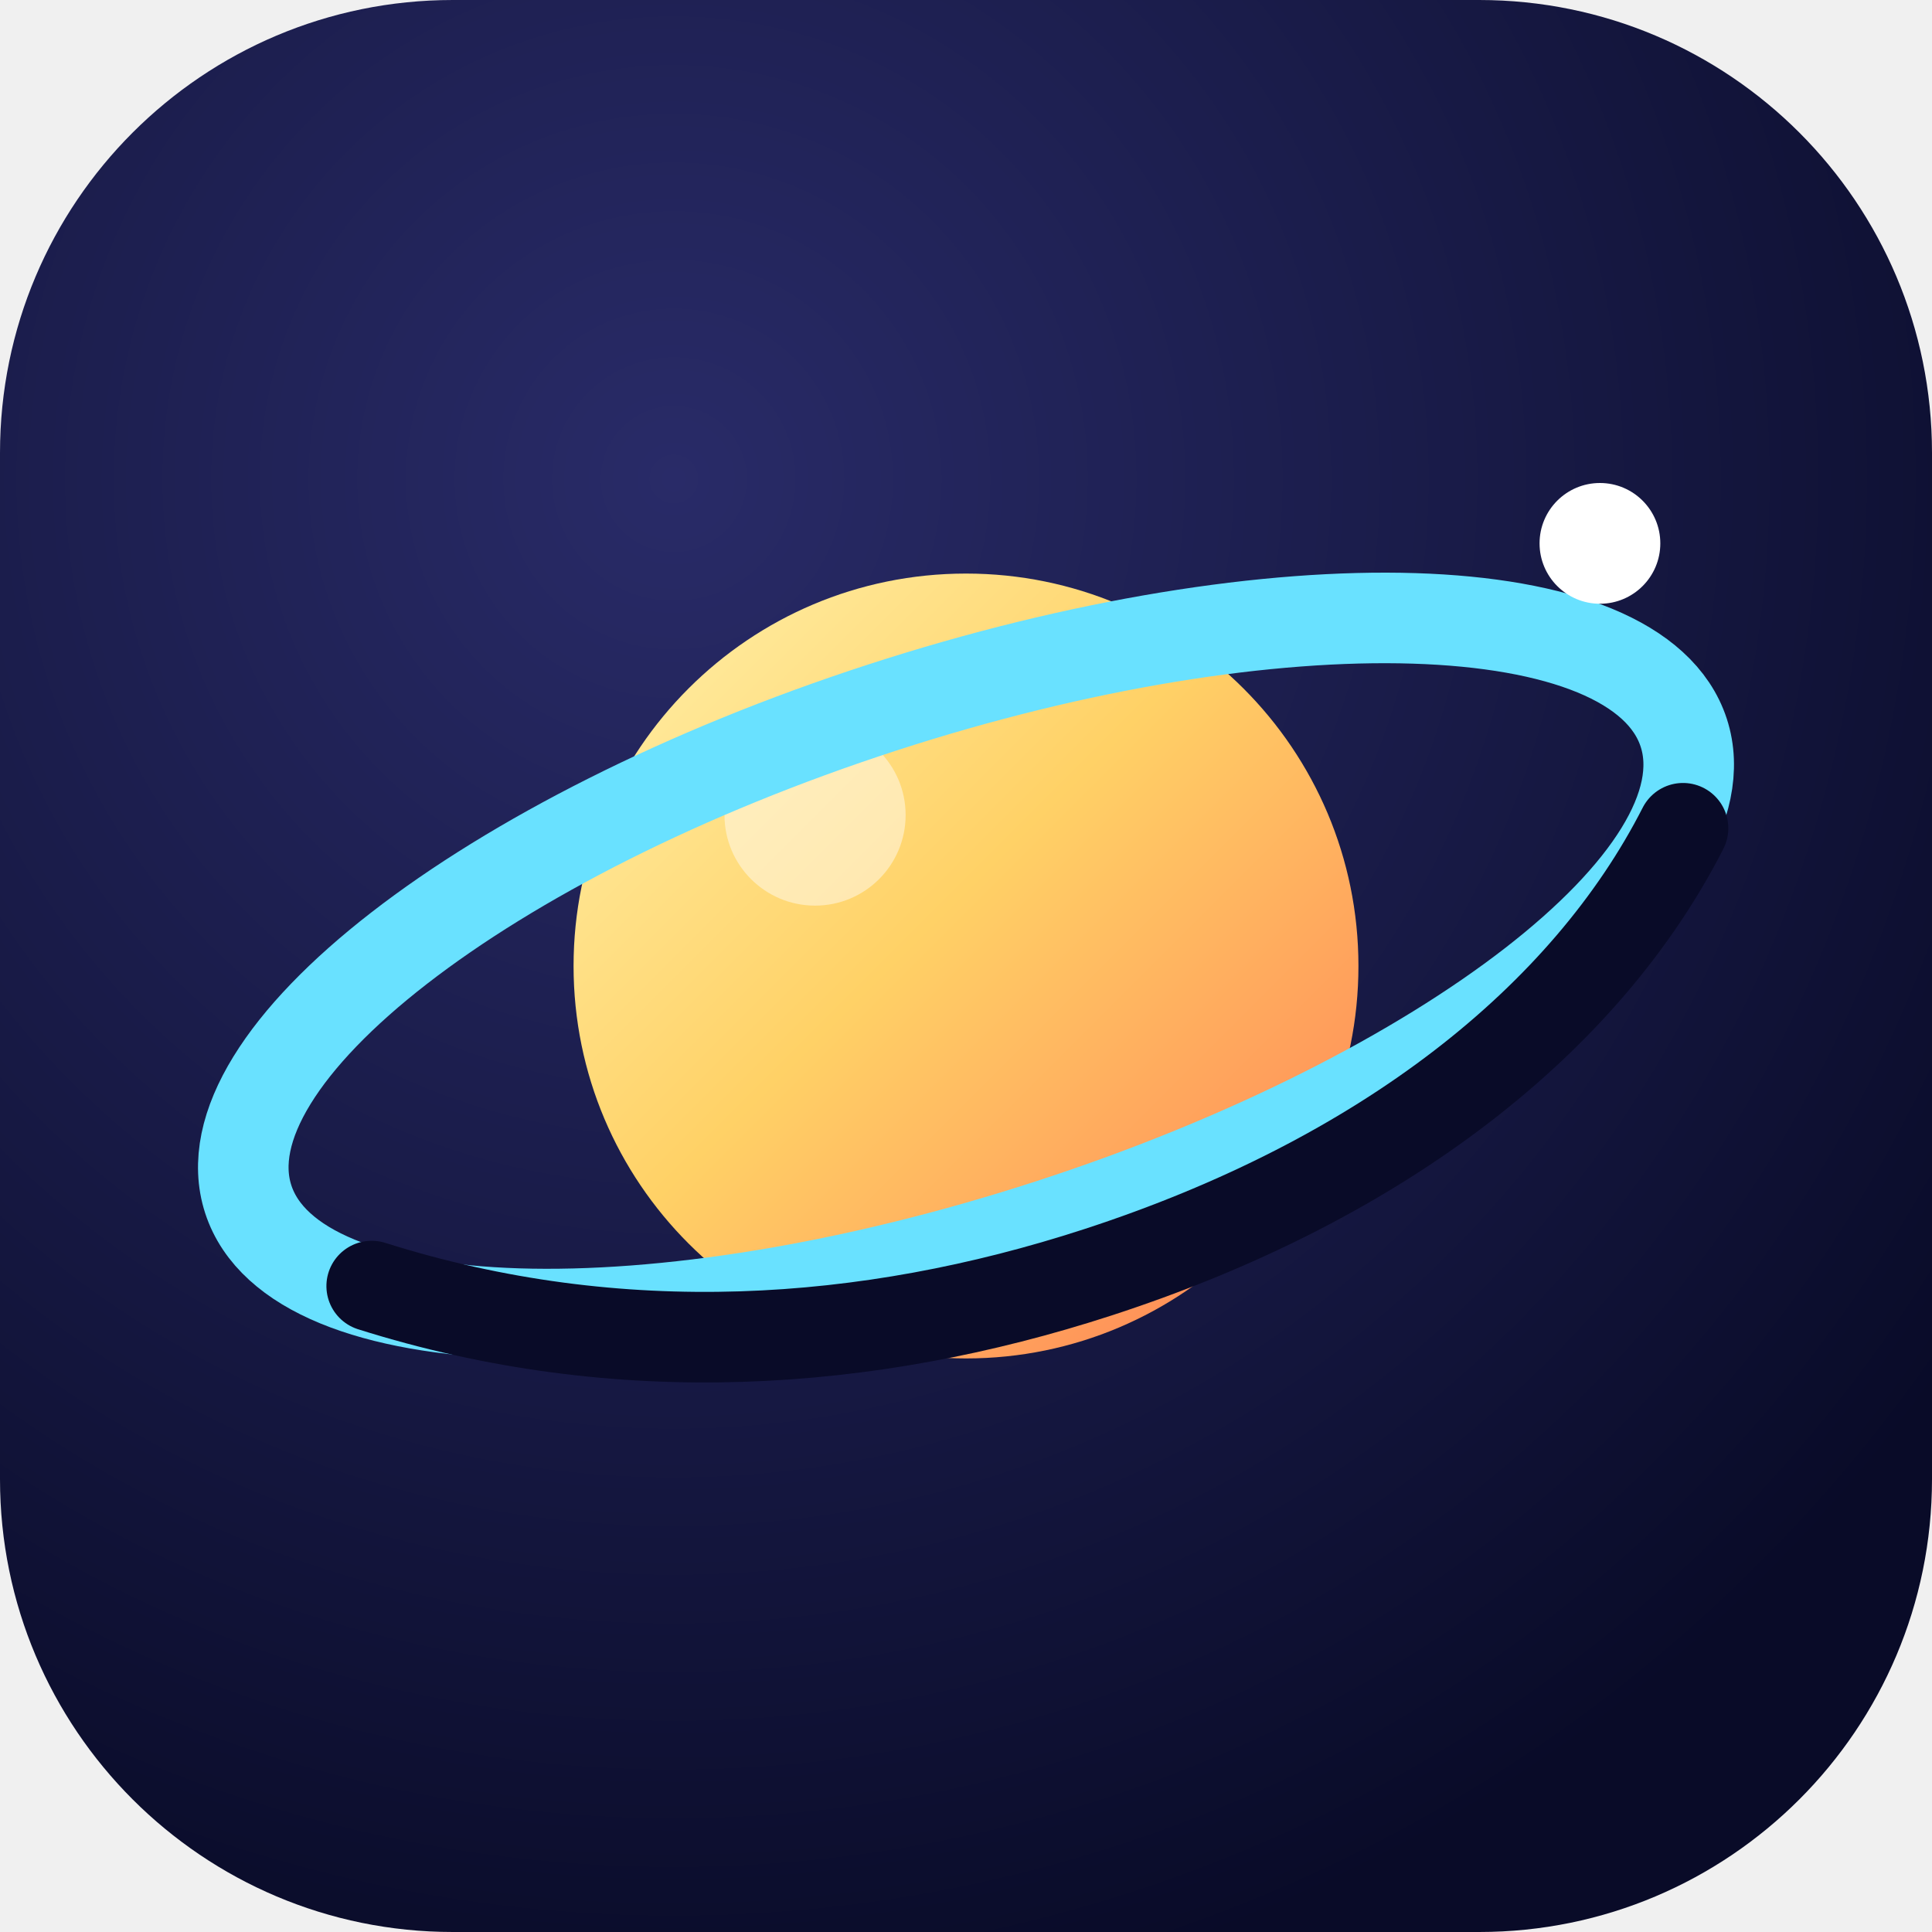
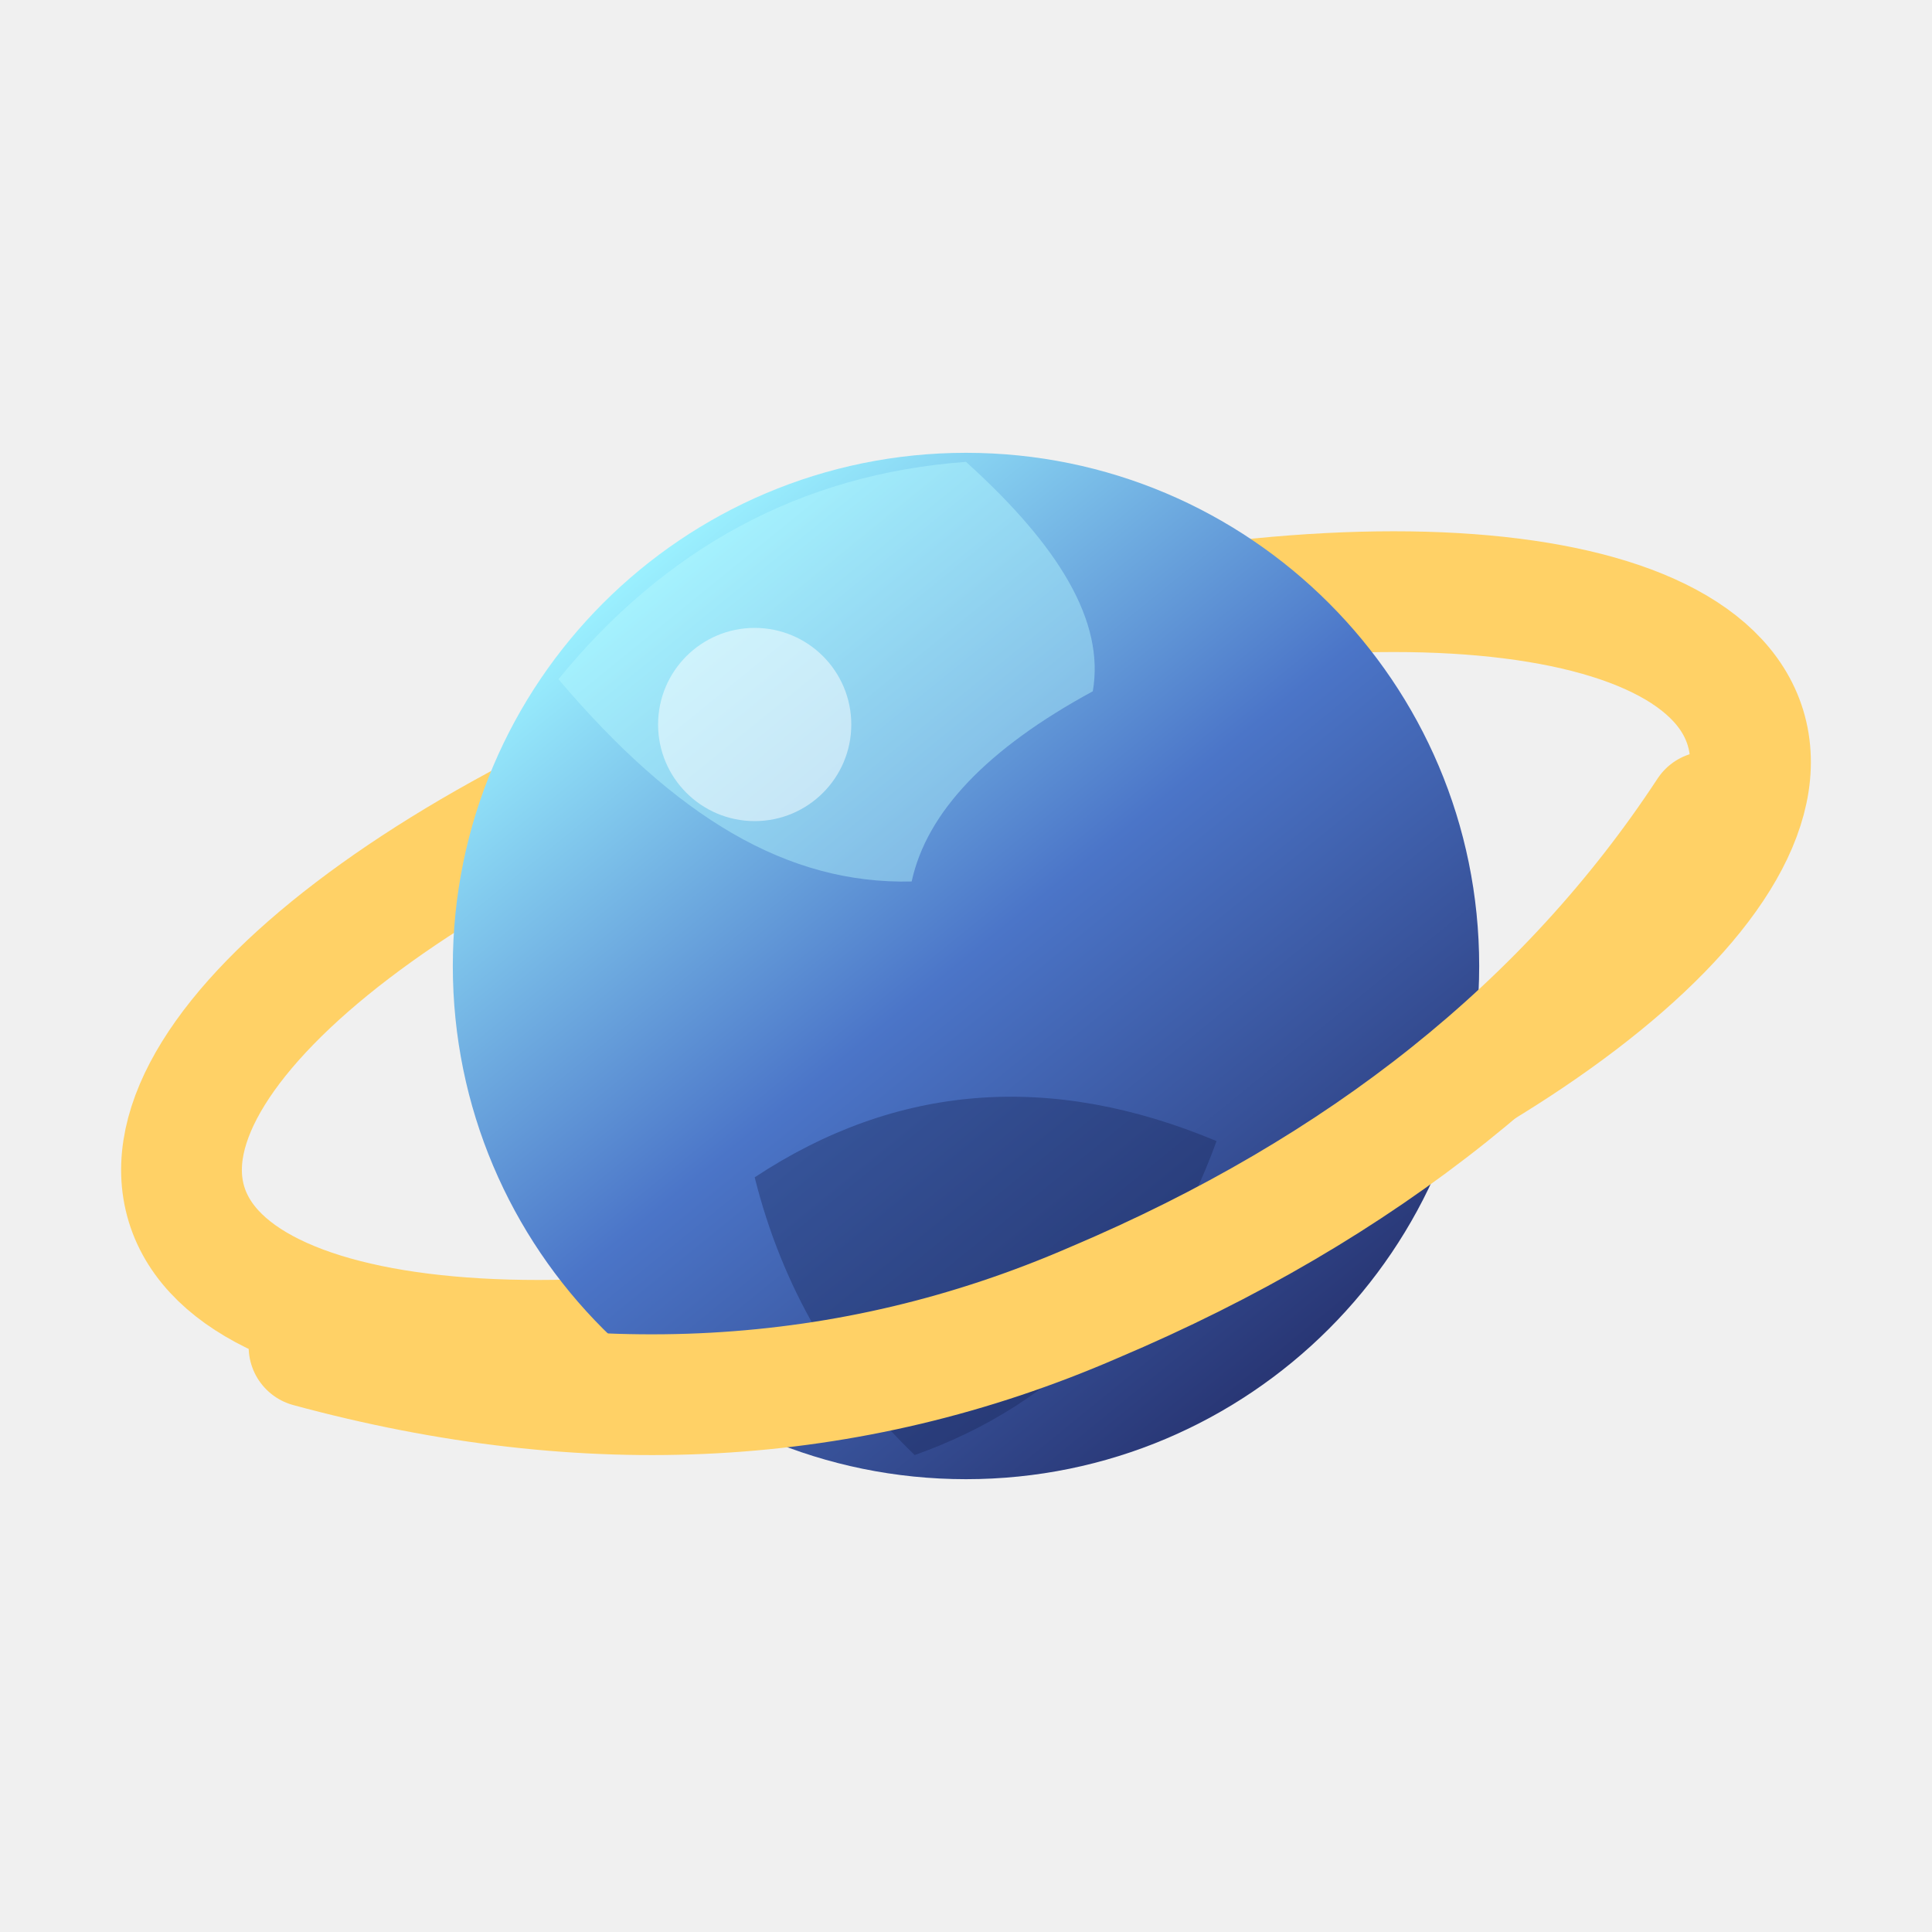
<svg xmlns="http://www.w3.org/2000/svg" viewBox="0 0 64 64">
  <defs>
-     <radialGradient id="space" cx="35%" cy="25%" r="80%">
-       <stop offset="0" stop-color="#292b68" />
-       <stop offset="1" stop-color="#090b28" />
-     </radialGradient>
-     <linearGradient id="planet" x1="0" y1="0" x2="1" y2="1">
-       <stop stop-color="#fff2ad" />
-       <stop offset=".45" stop-color="#ffd166" />
-       <stop offset="1" stop-color="#ff7b54" />
+     <linearGradient id="world" x1=".2" y1=".1" x2=".85" y2=".9">
+       <stop stop-color="#9bf1ff" />
+       <stop offset=".48" stop-color="#4b75c8" />
+       <stop offset="1" stop-color="#26326f" />
    </linearGradient>
  </defs>
-   <rect width="64" height="64" rx="15" fill="url(#space)" />
-   <circle cx="32" cy="32" r="13" fill="url(#planet)" />
-   <circle cx="27" cy="27" r="3" fill="#fff" opacity=".45" />
-   <ellipse cx="32" cy="32" rx="25" ry="9" fill="none" stroke="#69e1ff" stroke-width="3" transform="rotate(-18 32 32)" />
-   <path d="M10 36c7 5 15 7 23 7 10 0 18-3 23-8" fill="none" stroke="#090b28" stroke-width="3" stroke-linecap="round" transform="rotate(-18 32 32)" />
-   <circle cx="53" cy="18" r="2" fill="#fff" />
+   <ellipse cx="32" cy="32" rx="27" ry="10" fill="none" stroke="#ffd166" stroke-width="4" transform="rotate(-17 32 32)" />
+   <circle cx="32" cy="32" r="17" fill="url(#world)" />
+   <path d="M18.5 22.5c3.5-4.3 8-6.8 13.5-7.2 3.1 2.8 4.6 5.3 4.2 7.6-3.5 1.9-5.5 4-6 6.3-4.1.1-7.8-2.1-11.7-6.7Z" fill="#b8fbff" opacity=".42" />
+   <path d="M25 39c4.7-3.1 9.8-3.5 15.3-1.2-1.9 5.2-5.2 8.7-10 10.4-2.6-2.5-4.4-5.6-5.3-9.2Z" fill="#172457" opacity=".38" />
+   <path d="M7.5 37.7c8.1 5.1 16.5 7.2 25.3 6.2 9.6-1 17.7-4.2 24.2-9.6" fill="none" stroke="#ffd166" stroke-width="4" stroke-linecap="round" transform="rotate(-17 32 32)" />
+   <circle cx="25" cy="24" r="3.2" fill="#fff" opacity=".5" />
</svg>
